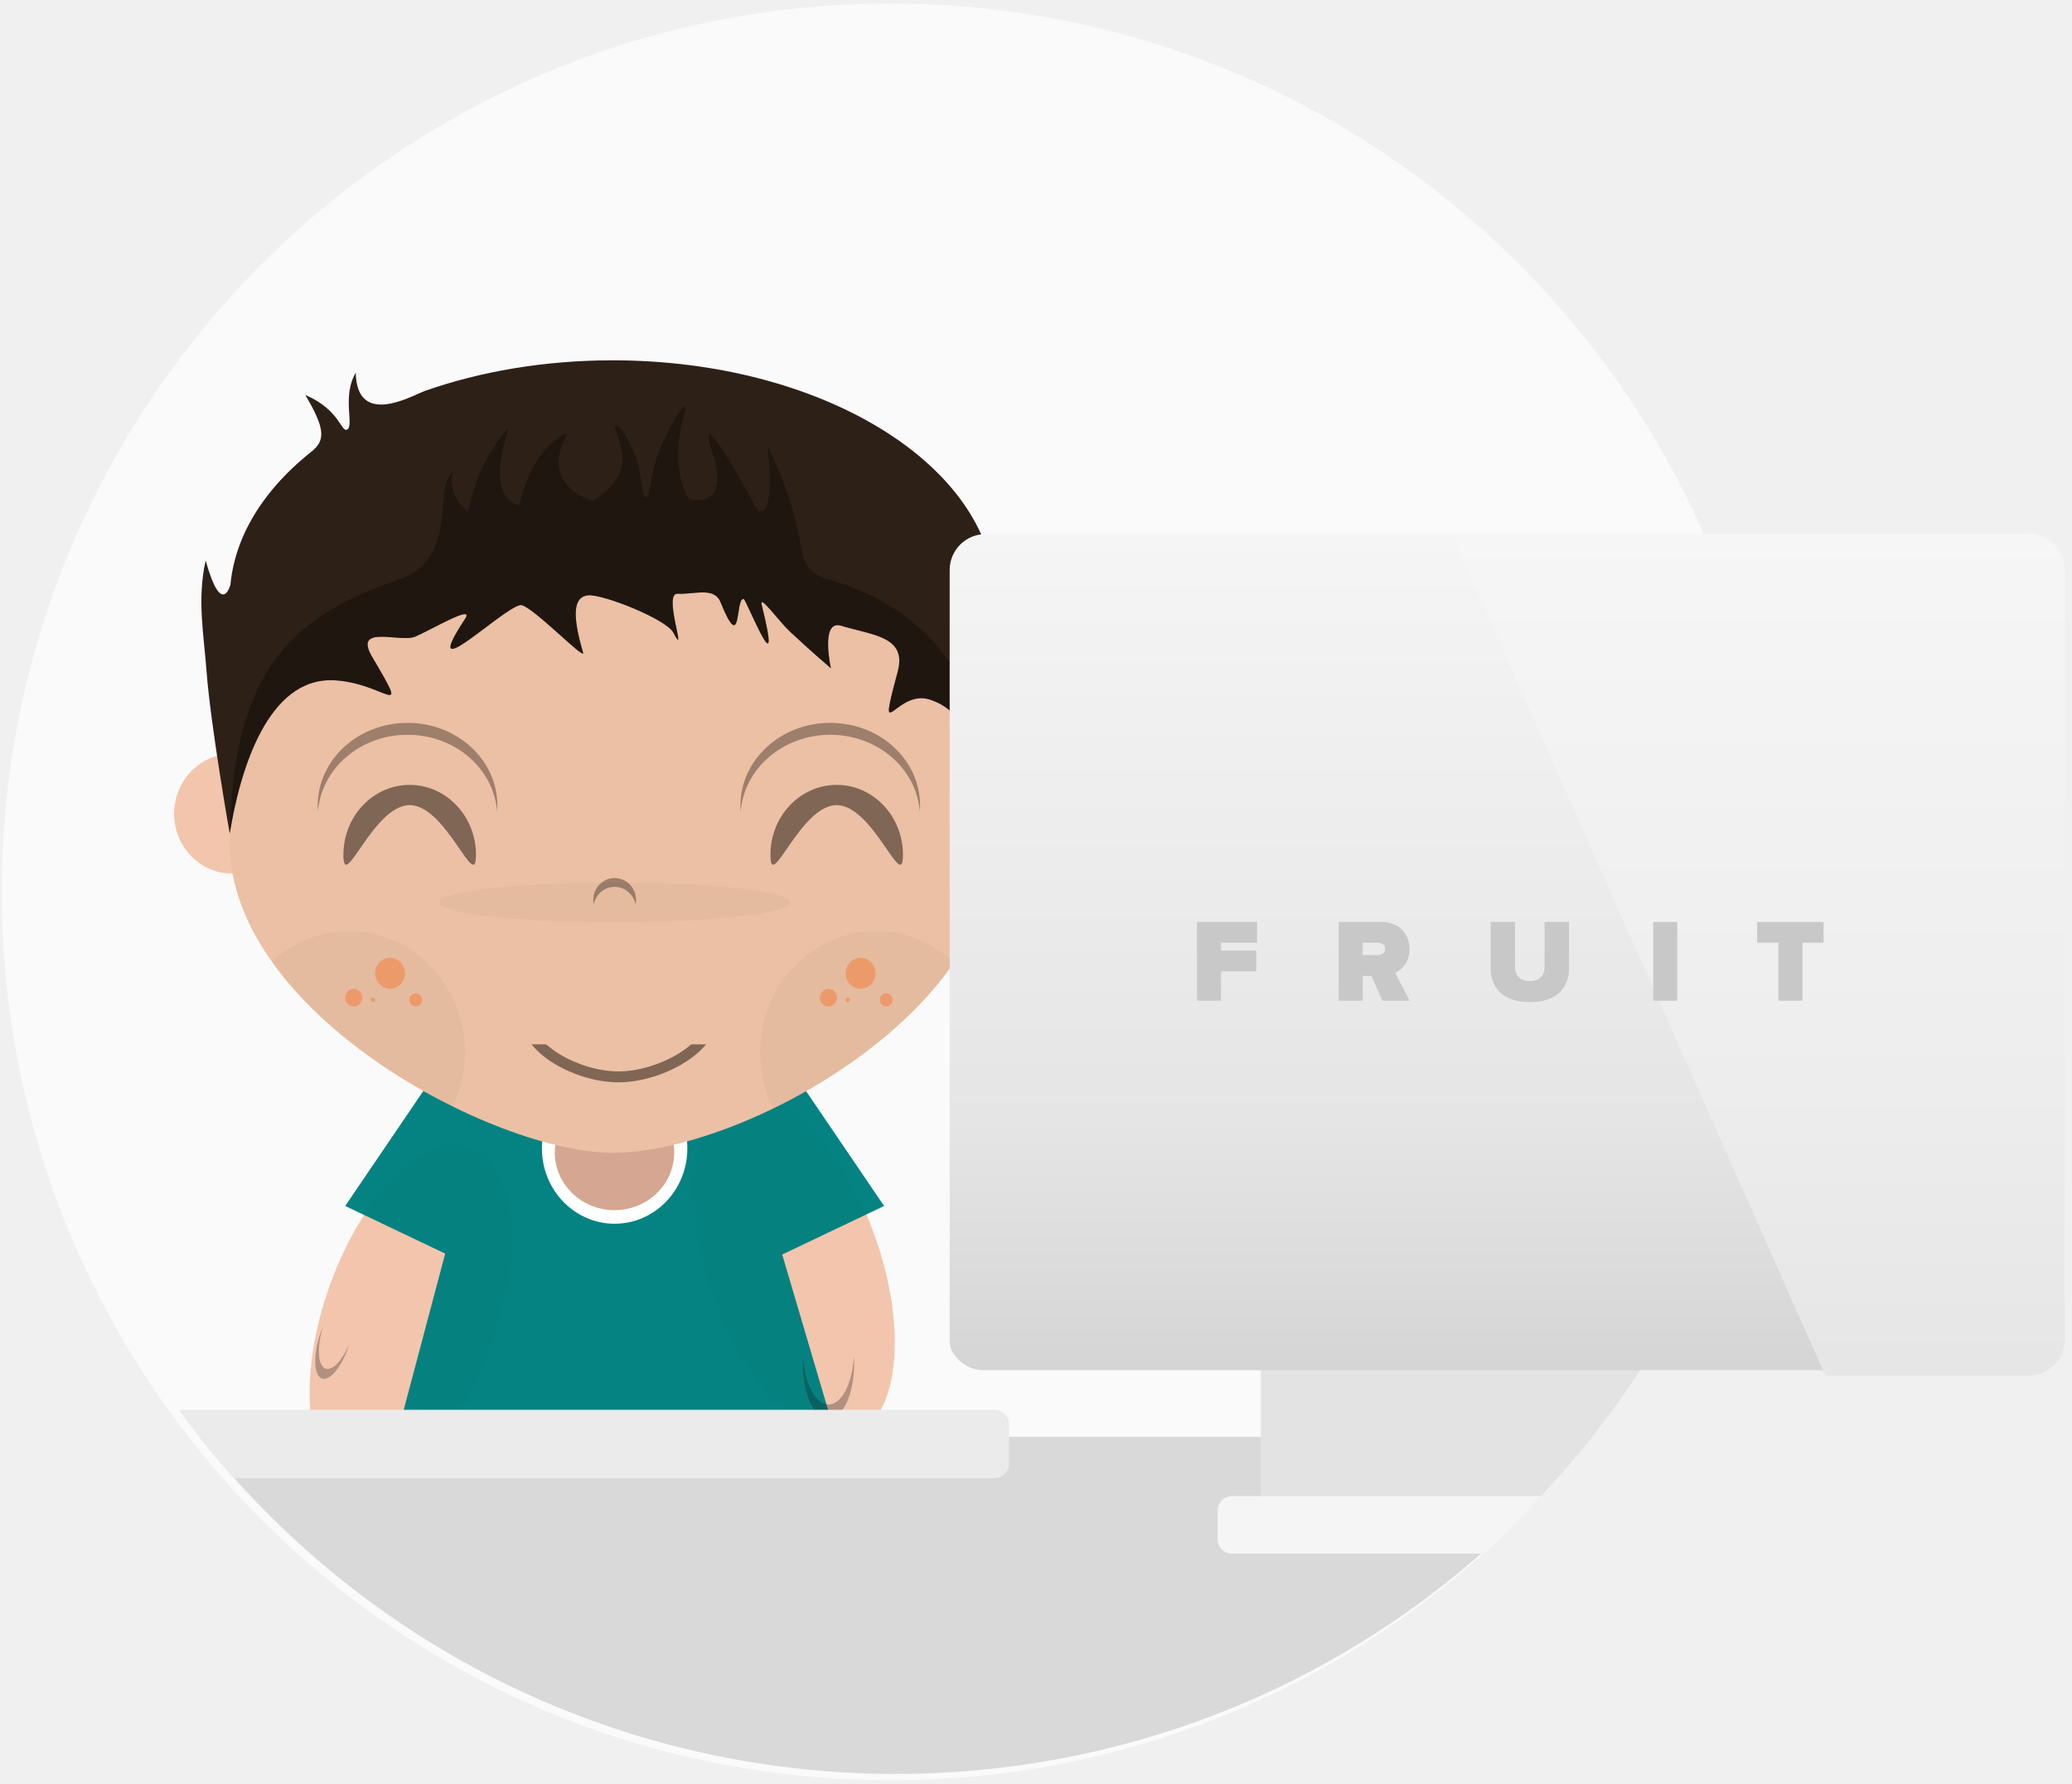
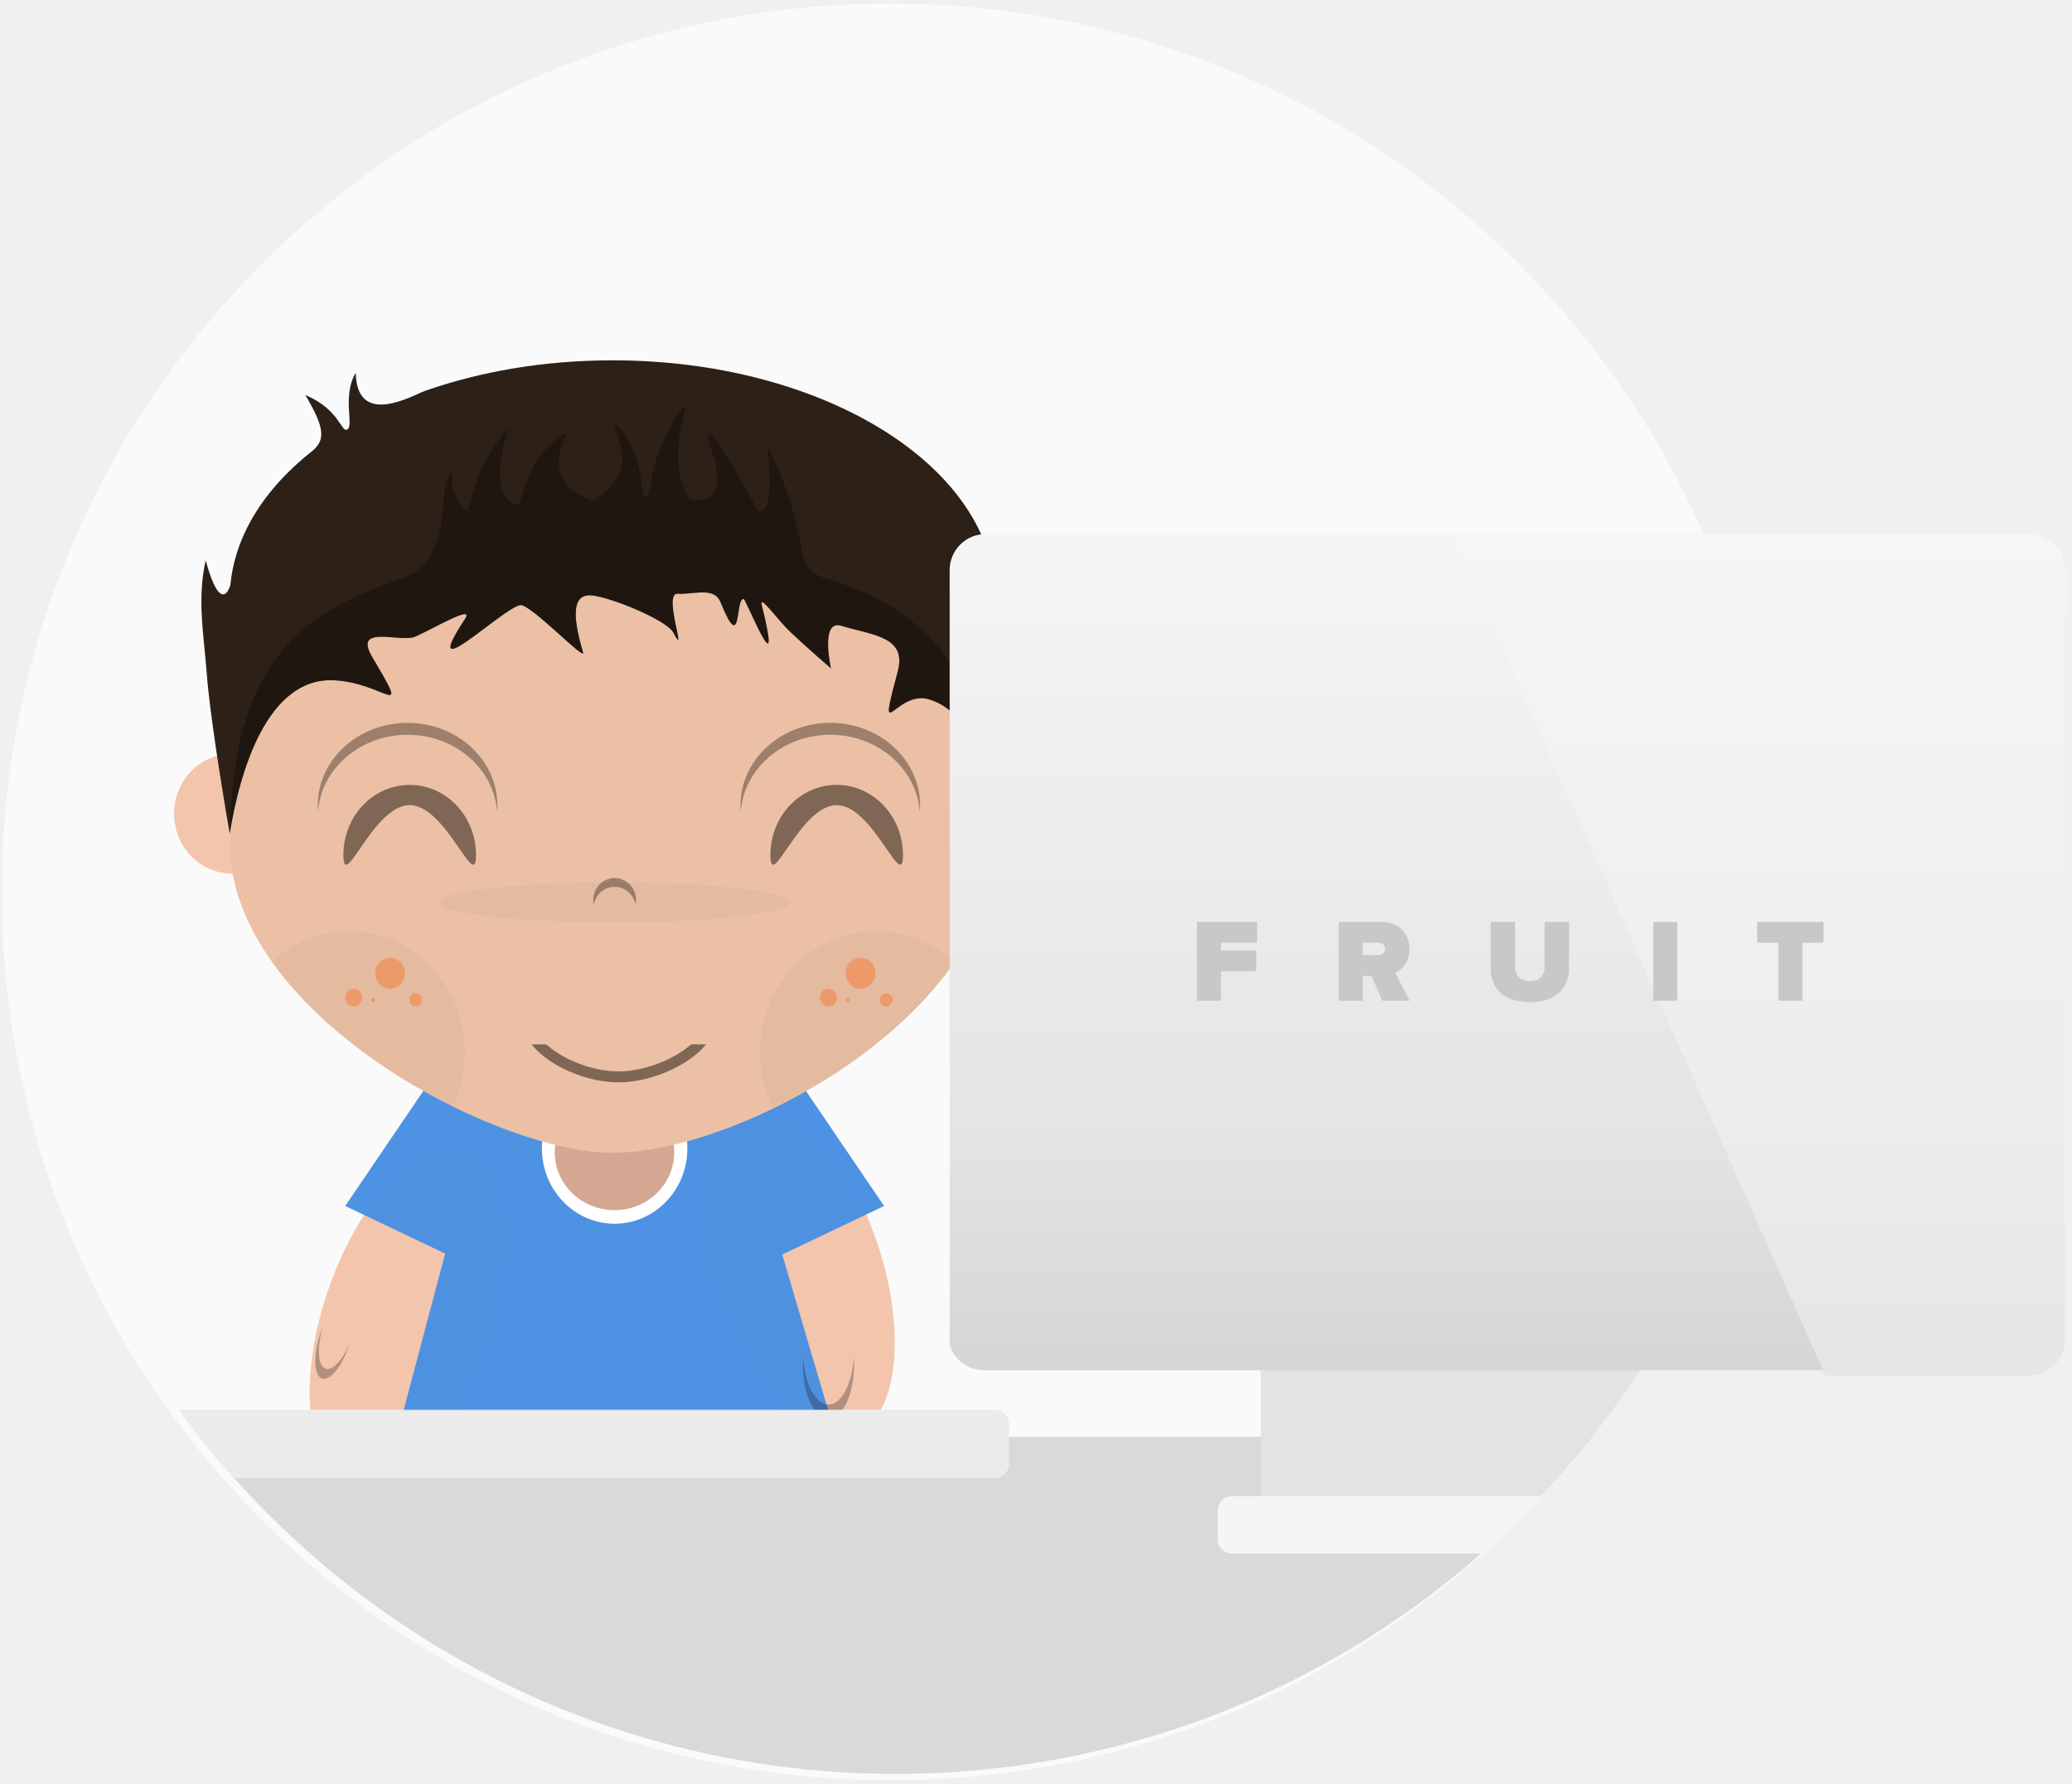
<svg xmlns="http://www.w3.org/2000/svg" version="1.1" x="0px" y="0px" preserveAspectRatio="xMidYMid meet" width="576px" height="496px" viewBox="0 0 575 496" enable-background="new 0 0 575 496" xml:space="preserve" id="svg2">
  <defs id="defs4">
    <linearGradient id="whiteFade-roundedRectangle2" x1="418.5" y1="382.5" x2="418.5" y2="148.5" gradientUnits="userSpaceOnUse">
      <stop offset="0" stop-color="rgb(213, 213, 213)" stop-opacity="1" id="stop7" />
      <stop offset="0.3" stop-color="rgb(229, 229, 229)" stop-opacity="1" id="stop9" />
      <stop offset="1" stop-color="rgb(246, 245, 245)" stop-opacity="1" id="stop11" />
    </linearGradient>
    <linearGradient id="whiteFade-roundedRectangle4" x1="417.5" y1="381" x2="417.5" y2="148" gradientUnits="userSpaceOnUse">
      <stop offset="0" stop-color="rgb(213, 213, 213)" stop-opacity="1" id="stop14" />
      <stop offset="0.3" stop-color="rgb(229, 229, 229)" stop-opacity="1" id="stop16" />
      <stop offset="1" stop-color="rgb(246, 245, 245)" stop-opacity="1" id="stop18" />
    </linearGradient>
    <linearGradient id="shine-shiner" x1="579.24" y1="59.44" x2="579.24" y2="464.55" gradientUnits="userSpaceOnUse">
      <stop offset="0" stop-color="rgb(251, 251, 251)" stop-opacity="1" id="stop21" />
      <stop offset="0.6" stop-color="rgb(237, 237, 237)" stop-opacity="1" id="stop23" />
      <stop offset="1" stop-color="rgb(222, 222, 222)" stop-opacity="1" id="stop25" />
    </linearGradient>
    <clipPath id="oval-9">
      <circle id="circle7" r="141" cy="141" cx="141" />
    </clipPath>
    <clipPath id="clipPath4546">
      <circle cx="141" cy="141" r="141" id="circle4548" />
    </clipPath>
  </defs>
  <g id="group4">
    <circle id="oval" stroke="none" fill="rgb(240, 239, 237)" cx="247" cy="248" r="247" style="fill:#fafafa;fill-opacity:1" />
    <g id="g4460" transform="matrix(1.112221,0,0,1.153665,867.8092,-266.1389)">
      <circle r="0" cy="141" cx="141" id="oval2" style="fill:#f3f2f1;stroke:none" />
      <g id="page1-4">
        <g id="g4853" transform="translate(-769.1786,272.9637)">
          <g id="layer_1-3">
            <g id="layer_1_1_-1">
              <path d="m 106.18,234.3 c 11.06,4.14 13.23,25.63 4.84,48.01 -8.38,22.38 -24.15,37.17 -35.2,33.03 -11.06,-4.14 -13.23,-25.64 -4.84,-48.01 8.38,-22.38 24.15,-37.17 35.2,-33.03 z m 0,0" id="bezier2-8" style="fill:#f3c5ad;stroke:none" />
              <path d="m 85.45,313.56 0,17.1 113.31,0 0,-17.1 -113.31,0 z m 0,0" id="bezier-8" style="fill:#000000;stroke:none" />
              <path d="m 69.5,287.42 c -1.68,-1.11 -1.74,-5.52 -0.23,-10.18 -0.17,0.38 -0.33,0.77 -0.48,1.17 -1.94,5.08 -2.03,10.18 -0.2,11.39 1.84,1.21 4.88,-1.93 6.82,-7.01 0.15,-0.41 0.29,-0.81 0.42,-1.21 -1.93,4.38 -4.65,6.95 -6.33,5.84 l 0,0 z m 0,0" id="bezier3-3" style="fill:#1a1718;fill-opacity:0.3;stroke:none" />
              <path d="m 171.82,222.3 c -11.06,4.14 -13.23,25.63 -4.84,48.01 8.38,22.38 24.15,37.17 35.2,33.03 11.06,-4.14 13.23,-25.64 4.84,-48.01 -8.38,-22.38 -24.15,-37.17 -35.2,-33.03 z m 0,0" id="bezier4-3" style="fill:#f3c5ad;stroke:none" />
-               <path style="fill:#008080;fill-opacity:1;stroke:none;opacity:0.98" d="m 209.45,248.39 -19.56,-27.77 -15.76,7.24 -1.4,-4.57 -62.91,0 -1.08,3.96 -14.42,-6.63 -19.56,27.77 24.99,11.48 -15.37,55.83 116.63,0 -17.02,-55.61 25.46,-11.7 z m 0,0" id="bezier6-4" />
+               <path style="fill:#4A90E2;fill-opacity:1;stroke:none;opacity:0.98" d="m 209.45,248.39 -19.56,-27.77 -15.76,7.24 -1.4,-4.57 -62.91,0 -1.08,3.96 -14.42,-6.63 -19.56,27.77 24.99,11.48 -15.37,55.83 116.63,0 -17.02,-55.61 25.46,-11.7 z m 0,0" id="bezier6-4" />
              <path d="m 195.56,296.25 c -3.27,0 -5.95,-5.02 -6.36,-11.53 -0.04,0.56 -0.06,1.13 -0.06,1.71 0,7.32 2.87,13.25 6.41,13.25 3.54,0 6.42,-5.93 6.42,-13.25 0,-0.58 -0.03,-1.15 -0.07,-1.71 -0.4,6.5 -3.09,11.53 -6.34,11.53 l 0,0 z m 0,0" id="bezier5-8" style="fill:#1a1718;fill-opacity:0.3;stroke:none" />
              <path d="m 142.1,252.67 c 10.04,0 18.18,-8.13 18.18,-18.16 0,-10.03 -8.14,-18.16 -18.18,-18.16 -10.03,0 -18.17,8.13 -18.17,18.16 0,10.03 8.14,18.16 18.17,18.16 z m 0,0" id="bezier7-4" style="fill:#ffffff;stroke:none" />
              <path d="m 142.07,249.4 c 8.25,0 14.93,-6.24 14.93,-13.93 0,-7.69 -6.68,-13.92 -14.93,-13.92 -8.25,0 -14.93,6.23 -14.93,13.92 0,7.69 6.68,13.93 14.93,13.93 z m 0,0" id="bezier8-9" style="fill:#d5a691;stroke:none" />
              <path d="m 46.43,168.27 c 7.97,0 14.43,-6.46 14.43,-14.42 0,-7.97 -6.46,-14.43 -14.43,-14.43 -7.97,0 -14.43,6.46 -14.43,14.43 0,7.96 6.46,14.42 14.43,14.42 z m 0,0" id="bezier9-1" style="fill:#f3c5ad;stroke:none" />
              <path d="m 234.57,168.27 c 7.97,0 14.43,-6.46 14.43,-14.42 0,-7.97 -6.46,-14.43 -14.43,-14.43 -7.97,0 -14.43,6.46 -14.43,14.43 0,7.96 6.46,14.42 14.43,14.42 z m 0,0" id="bezier10-4" style="fill:#f3c5ad;stroke:none" />
              <path style="fill:#ebc0a5;fill-opacity:1;stroke:none" d="m 141.57,235.58 c 32.269,-0.002 95.67,-33.49 95.67,-74.79 0,-41.3 -42.83,-74.78 -95.67,-74.78 -52.84,0 -95.67,33.48 -95.67,74.78 0,41.3 66.222,74.792 95.67,74.79 z" id="bezier11-4" />
              <path id="bezier29-0" d="m 207.5,182.16 c -16.05,0 -29.051,13.081 -29.051,29.221 0,4.875 1.205,9.46 3.305,13.5 17.443,-8.157 34.691,-20.472 45.215,-35.18 -5.152,-4.683 -11.974,-7.541 -19.469,-7.541 z" style="fill:#0a0a0a;fill-opacity:0.031;stroke:none" />
              <path id="bezier28-9" d="m 75.641,182.16 c -7.38,0 -14.111,2.769 -19.234,7.324 10.664,14.524 28.014,26.725 45.236,34.922 1.947,-3.922 3.047,-8.343 3.047,-13.025 0,-16.14 -13.009,-29.221 -29.049,-29.221 z" style="fill:#0a0a0a;fill-opacity:0.031;stroke:none" />
              <path style="opacity:0.65;fill:#2d2017;fill-opacity:0.863;stroke:none" d="m 107.449,163.77 c 0,9.33 -7.42,-11.99 -16.57,-11.99 -9.15,0 -16.57,21.32 -16.57,11.99 0,-9.31 7.42,-16.87 16.57,-16.87 9.15,0 16.57,7.56 16.57,16.87 l 0,0 z m 0,0" id="bezier12-0" />
              <path style="opacity:0.65;fill:#2d2017;fill-opacity:0.863;stroke:none" d="m 214.171,163.77 c 0,9.33 -7.42,-11.99 -16.57,-11.99 -9.15,0 -16.56,21.32 -16.56,11.99 0,-9.31 7.41,-16.87 16.56,-16.87 9.15,0 16.57,7.56 16.57,16.87 l 0,0 z m 0,0" id="bezier13-0" />
              <path style="opacity:0.65;fill:#2d2017;fill-opacity:0.627;stroke:none" d="m 196.001,134.82 c 11.85,0 21.55,8.15 22.38,18.49 0.04,-0.47 0.07,-0.95 0.07,-1.43 0,-11.01 -10.05,-19.93 -22.45,-19.93 -12.39,0 -22.45,8.92 -22.45,19.93 0,0.48 0.03,0.96 0.07,1.43 0.83,-10.33 10.53,-18.49 22.38,-18.49 l 0,0 z m 0,0" id="bezier14-0" />
              <path style="opacity:0.65;fill:#2d2017;fill-opacity:0.627;stroke:none" d="m 90.339,134.82 c 11.86,0 21.56,8.15 22.39,18.49 0.03,-0.47 0.06,-0.95 0.06,-1.43 0,-11.01 -10.05,-19.93 -22.45,-19.93 -12.39,0 -22.44,8.92 -22.44,19.93 0,0.48 0.02,0.96 0.06,1.43 0.83,-10.33 10.53,-18.49 22.38,-18.49 l 0,0 z m 0,0" id="bezier15-3" />
              <path style="fill:#2d2017;fill-opacity:1;stroke:none" d="m 46.04,105.24 c -0.09,-1.03 -0.14,-2.07 -0.14,-3.11 0,-13.34 7.55,-25.62 20.21,-35.38 3.764,-2.775 3.764,-5.576 -1.328,-13.829 8.696,3.565 8.976,9.195 10.496,8.315 1.764,-0.929 -1.373,-7.961 2.117,-13.663 C 77.666,60.955 91.77,52.94 94.64,51.96 c 13.88,-4.7 29.89,-7.39 46.95,-7.39 51.86,0 94.07,24.81 95.65,55.77 l -191.2,0 z" id="bezier16-5" />
              <path style="fill:#2d2017;fill-opacity:1;stroke:none" d="m 237.24,98.83 -191.22,0 c 0,0 -2.197,7.716 -6.137,-6.017 -2.17,9.349 -0.472,17.761 0.214,26.602 C 41.12,132.596 45.9,158.65 45.9,158.65 c 2.528,-15.135 9.455,-37.864 26.204,-36.954 12.891,0.701 19.186,10.378 9.42,-5.608 -4.877,-7.983 6.969,-3.414 10.668,-4.896 4.034,-1.616 15.058,-8.007 12.529,-4.306 -12.063,17.648 9.091,-2.412 13.771,-3.316 2.415,-0.466 16.446,13.765 15.72,11.401 -3.102,-10.096 -1.969,-13.479 1.276,-13.758 3.693,-0.317 19.538,5.753 21.296,8.997 3.767,6.952 -2.69,-9.577 1.025,-9.379 4.216,0.225 9.169,-1.757 10.764,2.045 5.491,13.086 3.568,-1.203 5.808,-0.768 0.597,0.116 10.032,23.052 4.492,1.412 -0.71,-2.774 4.282,3.924 6.954,6.351 4.931,4.48 10.339,8.931 10.339,8.931 0,0 -2.726,-11.78 2.531,-10.26 8.063,2.331 16.506,2.599 14.158,11.062 -5.259,18.956 -0.539,4.285 7.826,6.68 11.72,3.355 14.59,19.359 16.56,32.366 0,0 6.995,-23.697 8.629,-35.893 1.455,-10.867 2.811,-22.348 0.998,-32.876 C 244.009,99.21 237.24,98.83 237.24,98.83 Z" id="bezier17-7" />
              <path d="m 141.03,317.84 0,13.89 1.07,0 0,-13.89 -1.07,0 z m 0,0" id="bezier18-8" style="fill:#2c2723;stroke:none" />
              <path style="opacity:0.65;fill:#2d2017;fill-opacity:0.627;stroke:none" d="m 142.1,171.47 c 2.59,0 4.75,1.84 5.24,4.28 0.07,-0.35 0.11,-0.7 0.11,-1.07 0,-2.95 -2.39,-5.34 -5.35,-5.34 -2.95,0 -5.34,2.39 -5.34,5.34 0,0.37 0.04,0.72 0.11,1.07 0.49,-2.44 2.65,-4.28 5.23,-4.28 l 0,0 z m 0,0" id="bezier19-8" />
              <g id="g4731">
                <path style="fill:#f6742c;fill-opacity:0.455;stroke:none" id="bezier20-1" d="m 203.57,196.05 c 2.07,0 3.74,-1.68 3.74,-3.74 0,-2.07 -1.67,-3.74 -3.74,-3.74 -2.07,0 -3.74,1.67 -3.74,3.74 0,2.06 1.67,3.74 3.74,3.74 z m 0,0" />
                <path style="fill:#f6742c;fill-opacity:0.455;stroke:none" id="bezier21-5" d="m 209.98,200.32 c 0.89,0 1.61,-0.72 1.61,-1.6 0,-0.89 -0.72,-1.6 -1.61,-1.6 -0.88,0 -1.6,0.71 -1.6,1.6 0,0.88 0.72,1.6 1.6,1.6 z m 0,0" />
                <path style="fill:#f6742c;fill-opacity:0.455;stroke:none" id="bezier22-5" d="m 195.55,200.32 c 1.18,0 2.14,-0.96 2.14,-2.14 0,-1.18 -0.96,-2.13 -2.14,-2.13 -1.18,0 -2.14,0.95 -2.14,2.13 0,1.18 0.96,2.14 2.14,2.14 z m 0,0" />
                <path style="fill:#f6742c;fill-opacity:0.455;stroke:none" id="bezier23-7" d="m 200.36,199.25 c 0.3,0 0.54,-0.24 0.54,-0.53 0,-0.3 -0.24,-0.54 -0.54,-0.54 -0.29,0 -0.53,0.24 -0.53,0.54 0,0.29 0.24,0.53 0.53,0.53 z m 0,0" />
              </g>
              <g id="g4737">
                <path style="fill:#f6742c;fill-opacity:0.455;stroke:none" id="bezier24-8" d="m 85.98,196.05 c 2.07,0 3.74,-1.68 3.74,-3.74 0,-2.07 -1.67,-3.74 -3.74,-3.74 -2.06,0 -3.74,1.67 -3.74,3.74 0,2.06 1.68,3.74 3.74,3.74 z m 0,0" />
                <path style="fill:#f6742c;fill-opacity:0.455;stroke:none" id="bezier25-1" d="m 92.4,200.32 c 0.88,0 1.6,-0.72 1.6,-1.6 0,-0.89 -0.72,-1.6 -1.6,-1.6 -0.89,0 -1.61,0.71 -1.61,1.6 0,0.88 0.72,1.6 1.61,1.6 z m 0,0" />
                <path style="fill:#f6742c;fill-opacity:0.455;stroke:none" id="bezier26-9" d="m 76.9,200.32 c 1.18,0 2.13,-0.96 2.13,-2.14 0,-1.18 -0.95,-2.13 -2.13,-2.13 -1.18,0 -2.14,0.95 -2.14,2.13 0,1.18 0.96,2.14 2.14,2.14 z m 0,0" />
                <path style="fill:#f6742c;fill-opacity:0.455;stroke:none" id="bezier27-7" d="m 81.71,199.25 c 0.29,0 0.53,-0.24 0.53,-0.53 0,-0.3 -0.24,-0.54 -0.53,-0.54 -0.3,0 -0.54,0.24 -0.54,0.54 0,0.29 0.24,0.53 0.54,0.53 z m 0,0" />
              </g>
              <path d="m 74.22,336 c 2.66,0 4.81,-1.67 4.81,-3.74 0,-2.06 -2.15,-3.74 -4.81,-3.74 -2.65,0 -4.81,1.68 -4.81,3.74 0,2.07 2.16,3.74 4.81,3.74 z m 0,0" id="bezier30-9" style="fill:#2c2723;stroke:none" />
              <path d="m 81.71,336 c 2.65,0 4.81,-1.67 4.81,-3.74 0,-2.06 -2.16,-3.74 -4.81,-3.74 -2.66,0 -4.81,1.68 -4.81,3.74 0,2.07 2.15,3.74 4.81,3.74 z m 0,0" id="bezier31-5" style="fill:#2c2723;stroke:none" />
              <path d="m 89.19,336 c 2.66,0 4.81,-1.67 4.81,-3.74 0,-2.06 -2.15,-3.74 -4.81,-3.74 -2.66,0 -4.81,1.68 -4.81,3.74 0,2.07 2.15,3.74 4.81,3.74 z m 0,0" id="bezier32-0" style="fill:#2c2723;stroke:none" />
              <path d="m 97.74,336 c 2.66,0 4.81,-1.67 4.81,-3.74 0,-2.06 -2.15,-3.74 -4.81,-3.74 -2.66,0 -4.81,1.68 -4.81,3.74 0,2.07 2.15,3.74 4.81,3.74 z m 0,0" id="bezier33-0" style="fill:#2c2723;stroke:none" />
              <path d="m 105.22,336 c 2.66,0 4.81,-1.67 4.81,-3.74 0,-2.06 -2.15,-3.74 -4.81,-3.74 -2.65,0 -4.81,1.68 -4.81,3.74 0,2.07 2.16,3.74 4.81,3.74 z m 0,0" id="bezier34-3" style="fill:#2c2723;stroke:none" />
              <path d="m 112.71,336 c 2.65,0 4.81,-1.67 4.81,-3.74 0,-2.06 -2.16,-3.74 -4.81,-3.74 -2.66,0 -4.81,1.68 -4.81,3.74 0,2.07 2.15,3.74 4.81,3.74 z m 0,0" id="bezier35-2" style="fill:#2c2723;stroke:none" />
              <path d="m 121.26,336 c 2.66,0 4.81,-1.67 4.81,-3.74 0,-2.06 -2.15,-3.74 -4.81,-3.74 -2.66,0 -4.81,1.68 -4.81,3.74 0,2.07 2.15,3.74 4.81,3.74 z m 0,0" id="bezier36-9" style="fill:#2c2723;stroke:none" />
              <path d="m 128.74,336 c 2.66,0 4.81,-1.67 4.81,-3.74 0,-2.06 -2.15,-3.74 -4.81,-3.74 -2.66,0 -4.81,1.68 -4.81,3.74 0,2.07 2.15,3.74 4.81,3.74 z m 0,0" id="bezier37-3" style="fill:#2c2723;stroke:none" />
              <path d="m 136.22,336 c 2.66,0 4.81,-1.67 4.81,-3.74 0,-2.06 -2.15,-3.74 -4.81,-3.74 -2.65,0 -4.81,1.68 -4.81,3.74 0,2.07 2.16,3.74 4.81,3.74 z m 0,0" id="bezier38-8" style="fill:#2c2723;stroke:none" />
              <path d="m 146.91,336 c 2.66,0 4.81,-1.67 4.81,-3.74 0,-2.06 -2.15,-3.74 -4.81,-3.74 -2.65,0 -4.81,1.68 -4.81,3.74 0,2.07 2.16,3.74 4.81,3.74 z m 0,0" id="bezier39-5" style="fill:#2c2723;stroke:none" />
              <path d="m 154.4,336 c 2.65,0 4.81,-1.67 4.81,-3.74 0,-2.06 -2.16,-3.74 -4.81,-3.74 -2.66,0 -4.81,1.68 -4.81,3.74 0,2.07 2.15,3.74 4.81,3.74 z m 0,0" id="bezier40-2" style="fill:#2c2723;stroke:none" />
              <path d="m 161.88,336 c 2.66,0 4.81,-1.67 4.81,-3.74 0,-2.06 -2.15,-3.74 -4.81,-3.74 -2.66,0 -4.81,1.68 -4.81,3.74 0,2.07 2.15,3.74 4.81,3.74 z m 0,0" id="bezier41-2" style="fill:#2c2723;stroke:none" />
              <path d="m 170.43,336 c 2.66,0 4.81,-1.67 4.81,-3.74 0,-2.06 -2.15,-3.74 -4.81,-3.74 -2.66,0 -4.81,1.68 -4.81,3.74 0,2.07 2.15,3.74 4.81,3.74 z m 0,0" id="bezier42-7" style="fill:#2c2723;stroke:none" />
              <path d="m 177.91,336 c 2.66,0 4.81,-1.67 4.81,-3.74 0,-2.06 -2.15,-3.74 -4.81,-3.74 -2.65,0 -4.81,1.68 -4.81,3.74 0,2.07 2.16,3.74 4.81,3.74 z m 0,0" id="bezier43-3" style="fill:#2c2723;stroke:none" />
              <path d="m 185.4,336 c 2.65,0 4.81,-1.67 4.81,-3.74 0,-2.06 -2.16,-3.74 -4.81,-3.74 -2.66,0 -4.81,1.68 -4.81,3.74 0,2.07 2.15,3.74 4.81,3.74 z m 0,0" id="bezier44-5" style="fill:#2c2723;stroke:none" />
              <path d="m 193.95,336 c 2.65,0 4.81,-1.67 4.81,-3.74 0,-2.06 -2.16,-3.74 -4.81,-3.74 -2.66,0 -4.81,1.68 -4.81,3.74 0,2.07 2.15,3.74 4.81,3.74 z m 0,0" id="bezier45-9" style="fill:#2c2723;stroke:none" />
              <path d="m 201.43,336 c 2.66,0 4.81,-1.67 4.81,-3.74 0,-2.06 -2.15,-3.74 -4.81,-3.74 -2.66,0 -4.81,1.68 -4.81,3.74 0,2.07 2.15,3.74 4.81,3.74 z m 0,0" id="bezier46-9" style="fill:#2c2723;stroke:none" />
              <path d="m 208.91,336 c 2.66,0 4.81,-1.67 4.81,-3.74 0,-2.06 -2.15,-3.74 -4.81,-3.74 -2.65,0 -4.81,1.68 -4.81,3.74 0,2.07 2.16,3.74 4.81,3.74 z m 0,0" id="bezier47-3" style="fill:#2c2723;stroke:none" />
              <path style="fill:#191919;fill-opacity:0.031;stroke:none" d="m 142.1,180.02 c 24.21,0 43.83,-2.15 43.83,-4.81 0,-2.65 -19.62,-4.8 -43.83,-4.8 -24.2,0 -43.82,2.15 -43.82,4.8 0,2.66 19.62,4.81 43.82,4.81 z m 0,0" id="bezier48-2" />
              <path d="m 105.76,317.84 c -20.08,0 -36.35,6.69 -36.35,14.95 l 72.69,0 c 0,-8.26 -16.27,-14.95 -36.34,-14.95 l 0,0 z m 0,0" id="bezier49-2" style="fill:#ffffff;stroke:none" />
              <path d="m 178.45,317.84 c -20.07,0 -36.35,6.69 -36.35,14.95 l 72.69,0 c 0,-8.26 -16.27,-14.95 -36.34,-14.95 l 0,0 z m 0,0" id="bezier50-4" style="fill:#ffffff;stroke:none" />
              <path id="path4248" d="m 194.436,97.072 c -8.945,-3.656 -1.982,-7.652 -14.15,-31.988 2.184,18.913 -2.443,15.661 -2.443,15.661 0,0 -3.01,-5.391 -6.052,-10.338 -4.333,-7.046 -8.73,-13.192 -4.584,-1.575 2.879,11.887 -6.397,9.184 -6.397,9.184 0,0 -5.34,-6.318 -1.356,-20.375 1.504,-5.268 -3.065,1.469 -5.963,8.174 -2.775,6.421 -2.314,11.719 -3.516,11.739 -0.997,0.016 -0.978,-3.445 -1.811,-7.077 -1.291,-5.624 -5.565,-11.636 -5.974,-10.062 -0.147,0.566 1.377,3.715 1.791,6.691 1.009,7.253 -7.407,11.298 -7.407,11.298 0,0 -13.001,-3.367 -6.807,-15.104 1.876,-2.731 -3.833,0.569 -6.994,5.298 -3.111,4.654 -4.494,10.87 -4.494,10.87 0,0 -8.502,-0.487 -2.978,-17.444 0.965,-2.963 -3.976,3.775 -6.686,9.143 -1.491,3.126 -3.244,9.935 -3.244,9.935 0,0 -5.215,-3.822 -3.724,-9.591 -4.901,3.485 1.389,19.955 -12.334,25.537 C 61.612,105.918 46.871,118.947 45.9,158.65 c 2.528,-15.135 9.455,-37.864 26.204,-36.954 12.891,0.701 19.186,10.378 9.42,-5.608 -4.877,-7.983 6.969,-3.414 10.668,-4.896 4.034,-1.616 15.058,-8.007 12.529,-4.306 -12.063,17.648 9.091,-2.412 13.771,-3.316 2.415,-0.466 16.446,13.765 15.72,11.401 -3.102,-10.096 -1.969,-13.479 1.276,-13.758 3.693,-0.317 19.538,5.753 21.296,8.997 3.767,6.952 -2.69,-9.577 1.025,-9.379 4.216,0.225 9.169,-1.757 10.764,2.045 5.491,13.086 3.568,-1.203 5.808,-0.768 0.597,0.116 10.032,23.052 4.492,1.412 -0.71,-2.774 4.282,3.924 6.954,6.351 4.931,4.48 10.339,8.931 10.339,8.931 0,0 -2.726,-11.78 2.531,-10.26 8.063,2.331 16.506,2.599 14.158,11.062 -5.259,18.956 -0.539,4.285 7.826,6.68 11.72,3.355 14.59,19.359 16.56,32.366 -1.343,-23.484 -6.313,-51.988 -42.804,-61.578 z" style="fill:#000000;fill-opacity:0.31;stroke:none" />
            </g>
            <g id="g4727">
              <path id="bezier52-7" stroke-miterlimit="4" d="m 166.048,203.633 c 0,6.835 -12.844,13.69 -23.108,13.639 -10.264,-0.051 -22.648,-6.814 -22.648,-13.639 0,-6.886 10.228,-12.447 22.878,-12.447 12.651,0 22.878,5.561 22.878,12.447 z" style="opacity:0.65;fill:none;stroke:#2d2017;stroke-width:2.637;stroke-miterlimit:4;stroke-opacity:0.863" />
              <path id="bezier53-3" d="m 110.03,188.158 0,21.278 65.21,0 0,-21.278 -65.21,0 z m 0,0" style="fill:#ebc0a5;fill-opacity:1;stroke:none" />
            </g>
          </g>
        </g>
      </g>
      <g id="g4226" transform="matrix(-1,0,0,1,158.4576,0)" />
    </g>
    <g id="g4526" transform="translate(795.3517,231.9958)">
      <g id="g4592">
        <g transform="translate(-2,-4)" id="g4660">
          <circle style="opacity:1;fill:#fafafa;fill-opacity:1;stroke:none;stroke-opacity:0.863" id="path4524" cx="143.504" cy="146.106" r="136.331" />
          <circle r="136.331" cy="146.106" cx="143.504" id="circle4658" style="opacity:1;fill:none;fill-opacity:1;stroke:#ffffff;stroke-width:3;stroke-linecap:square;stroke-linejoin:round;stroke-miterlimit:4;stroke-dasharray:none;stroke-opacity:1" />
        </g>
      </g>
    </g>
    <g id="group2" clip-path="url(#bezier)">
      <clipPath id="bezier">
        <path d="M 422.98,72.02 C 519.34,168.38 519.34,324.62 422.98,420.98 326.62,517.34 170.38,517.34 74.02,420.98 -22.34,324.62 -22.34,168.38 74.02,72.02 170.38,-24.34 326.62,-24.34 422.98,72.02 Z M 422.98,72.02" id="path31" />
      </clipPath>
      <rect id="rectangle" x="-70.5" y="399.5" width="567" height="193" stroke="none" fill="rgb(218, 217, 217)" />
      <rect id="roundedRectangle" x="32" y="392" width="248" height="19" rx="4" stroke="none" fill="rgb(235, 235, 235)" />
      <rect id="rectangle2" x="350" y="341" width="138" height="86" stroke="none" fill="rgb(227, 227, 227)" />
      <rect id="roundedRectangle3" x="338" y="416" width="171" height="16" rx="4" stroke="none" fill="rgb(246, 245, 245)" />
    </g>
    <g id="group" clip-path="url(#roundedRectangle2)">
      <clipPath id="roundedRectangle2">
        <rect x="263.5" y="148.5" width="310" height="234" rx="10" id="rect92" />
      </clipPath>
      <rect id="roundedRectangle4" stroke="none" fill="url(#whiteFade-roundedRectangle4)" x="263" y="148" width="309" height="233" rx="10" />
      <path id="shiner" stroke="none" fill="url(#shine-shiner)" d="M 363.46,59.44 L 543.42,464.55 795.02,464.55 768.81,64.7 363.46,59.44 Z M 363.46,59.44" />
    </g>
    <g id="group3">
      <path id="bezier3" stroke="none" fill="rgb(199, 200, 199)" d="M 338.92,278.26 L 338.92,270.08 348.73,270.08 348.73,264.3 338.92,264.3 338.92,262.13 348.96,262.13 348.96,256.35 332.25,256.35 332.25,278.26 338.92,278.26 338.92,278.26 Z M 338.92,278.26" />
      <path id="bezier4" stroke="none" fill="rgb(199, 200, 199)" d="M 391.37,278.26 L 387.38,270.51 C 389.13,269.65 391.34,267.65 391.34,263.87 391.34,259.77 388.57,256.35 383.41,256.35 L 371.65,256.35 371.65,278.26 378.33,278.26 378.33,271.36 380.74,271.36 383.78,278.26 391.37,278.26 391.37,278.26 Z M 382.39,265.58 L 378.32,265.58 378.32,262.13 382.39,262.13 C 383.51,262.13 384.57,262.65 384.57,263.84 384.57,265.05 383.51,265.58 382.39,265.58 Z M 382.39,265.58" />
      <path id="bezier6" stroke="none" fill="rgb(199, 200, 199)" d="M 424.8,278.65 C 432.23,278.65 435.67,274.67 435.67,269.23 L 435.67,256.35 428.89,256.35 428.89,269.03 C 428.89,271.13 427.51,272.81 424.8,272.81 422.06,272.81 420.67,271.13 420.67,269.03 L 420.67,256.35 413.9,256.35 413.9,269.26 C 413.9,274.67 417.37,278.65 424.8,278.65 Z M 424.8,278.65" />
      <path id="bezier52" stroke="none" fill="rgb(199, 200, 199)" d="M 465.76,278.26 L 465.76,256.35 459.08,256.35 459.08,278.26 465.76,278.26 Z M 465.76,278.26" />
      <path id="bezier56" stroke="none" fill="rgb(199, 200, 199)" d="M 500.56,278.26 L 500.56,262.13 506.44,262.13 506.44,256.35 487.97,256.35 487.97,262.13 493.89,262.13 493.89,278.26 500.56,278.26 Z M 500.56,278.26" />
    </g>
  </g>
</svg>
